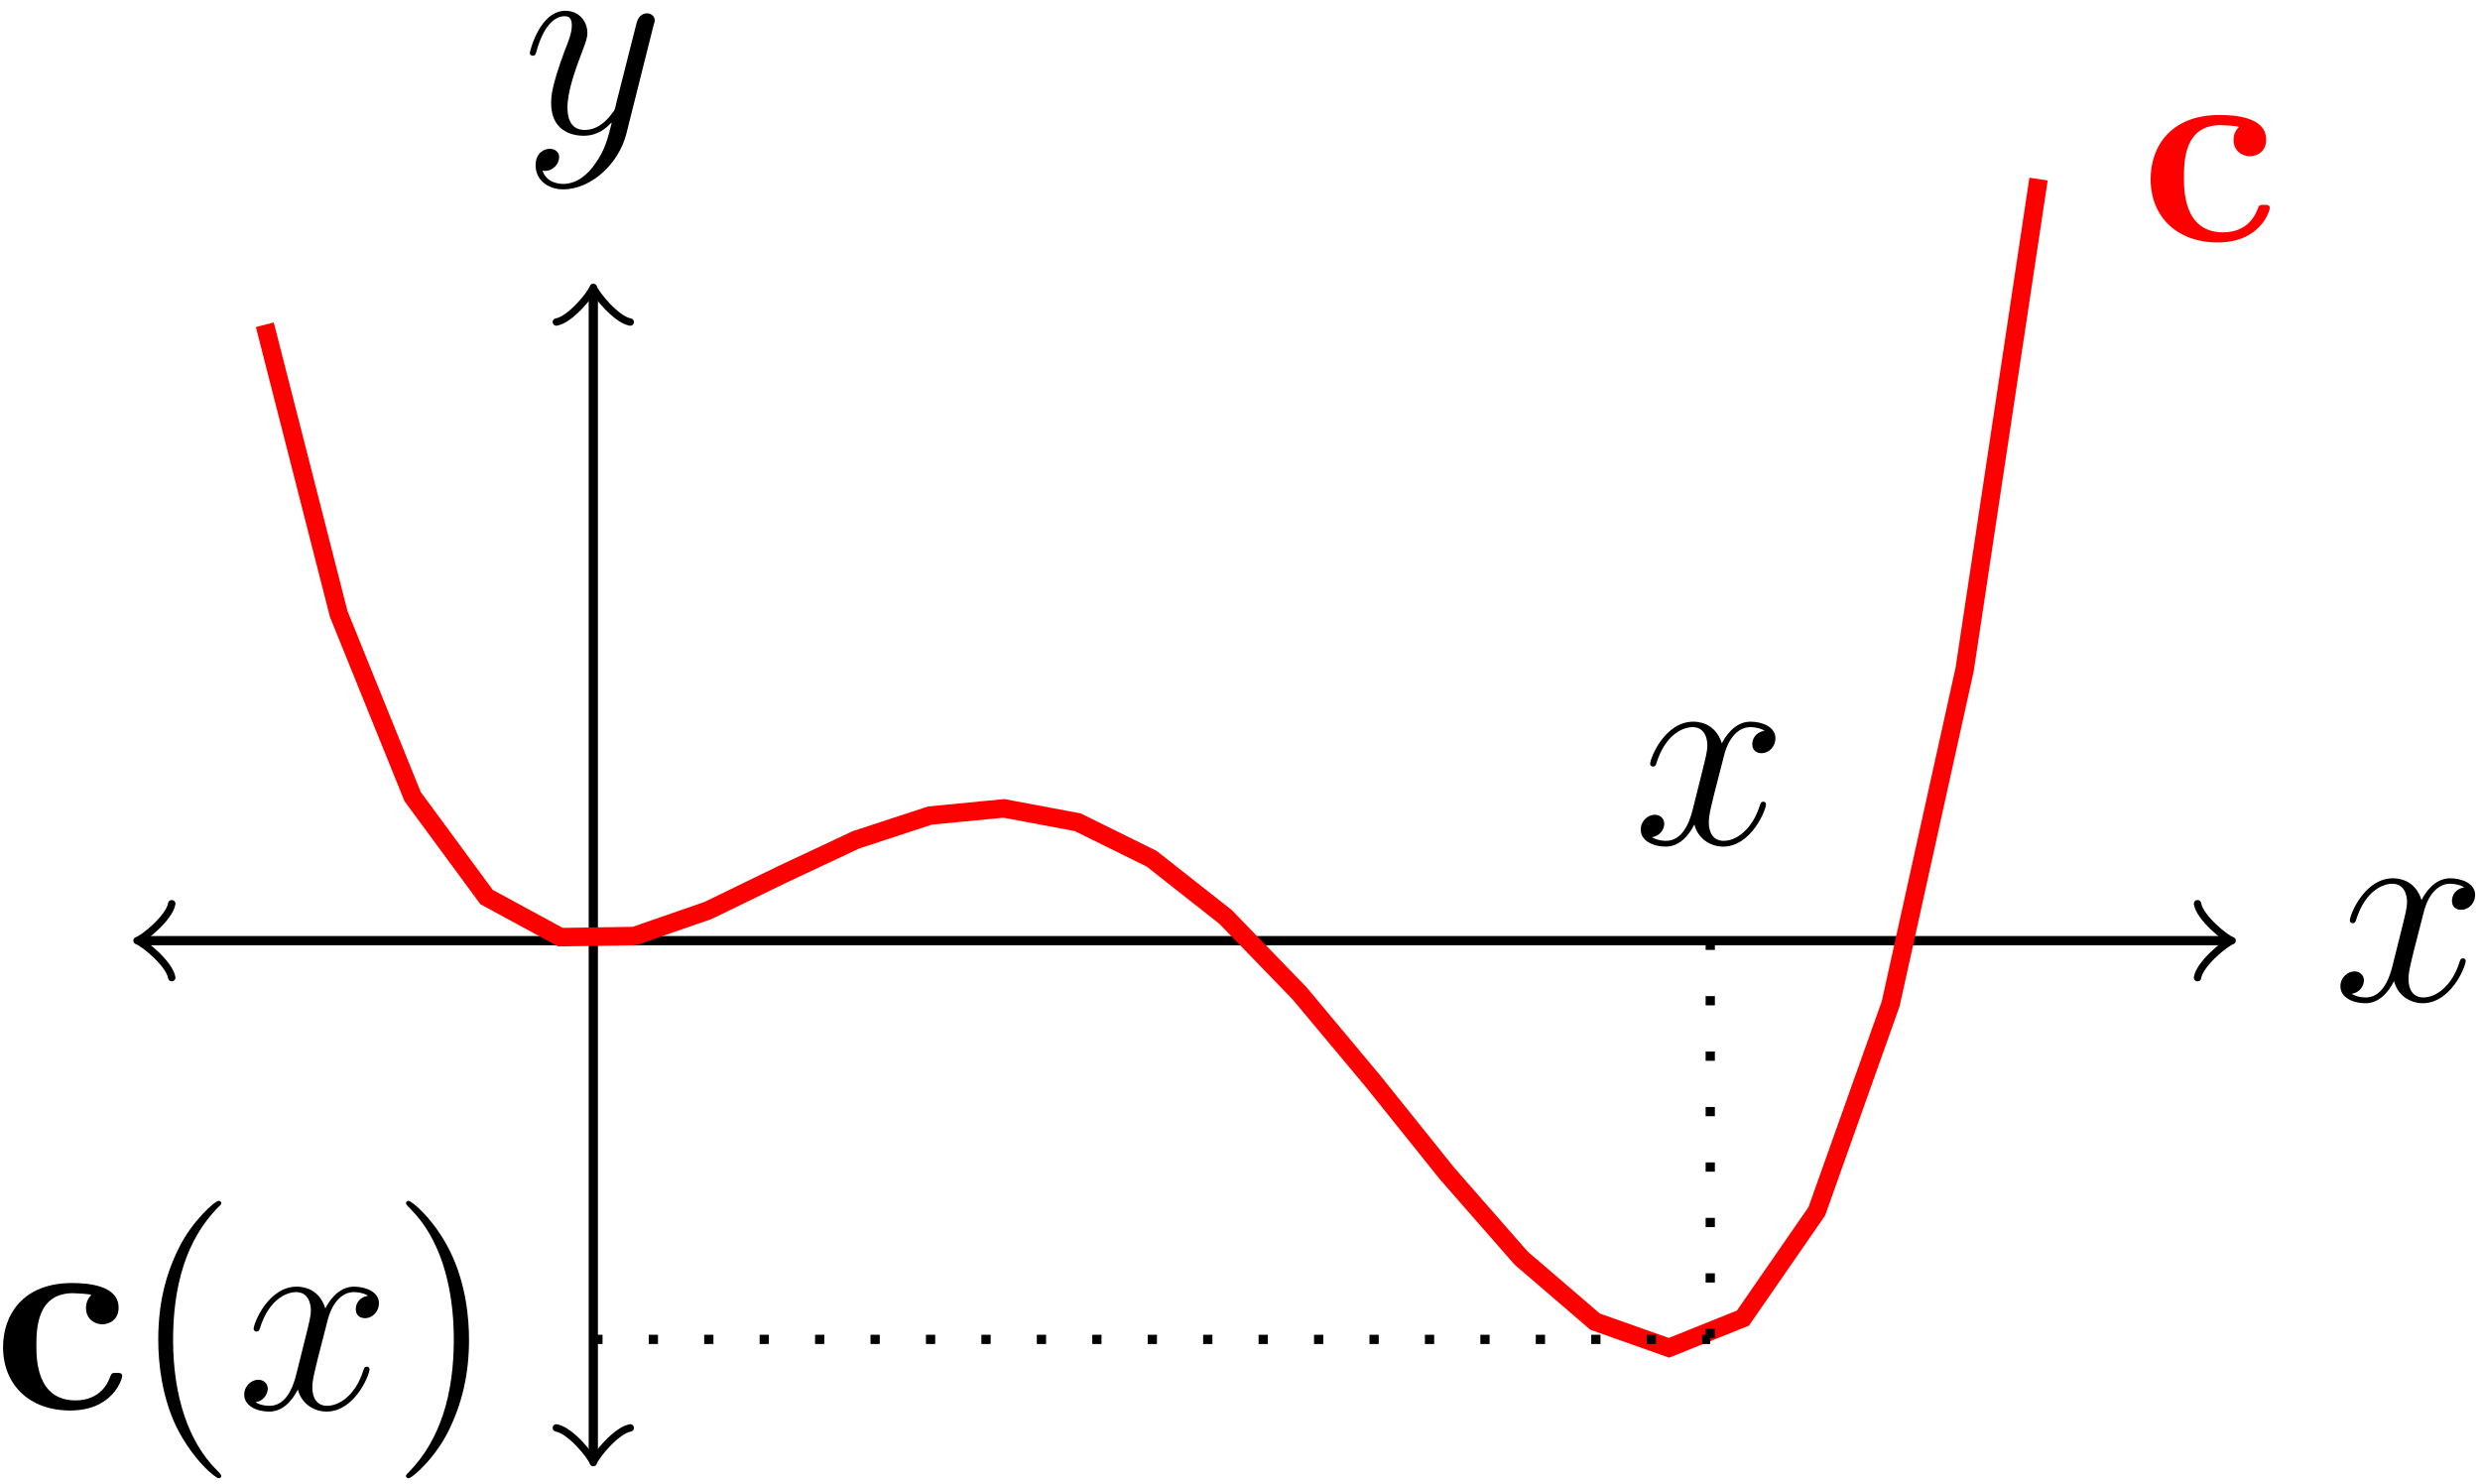
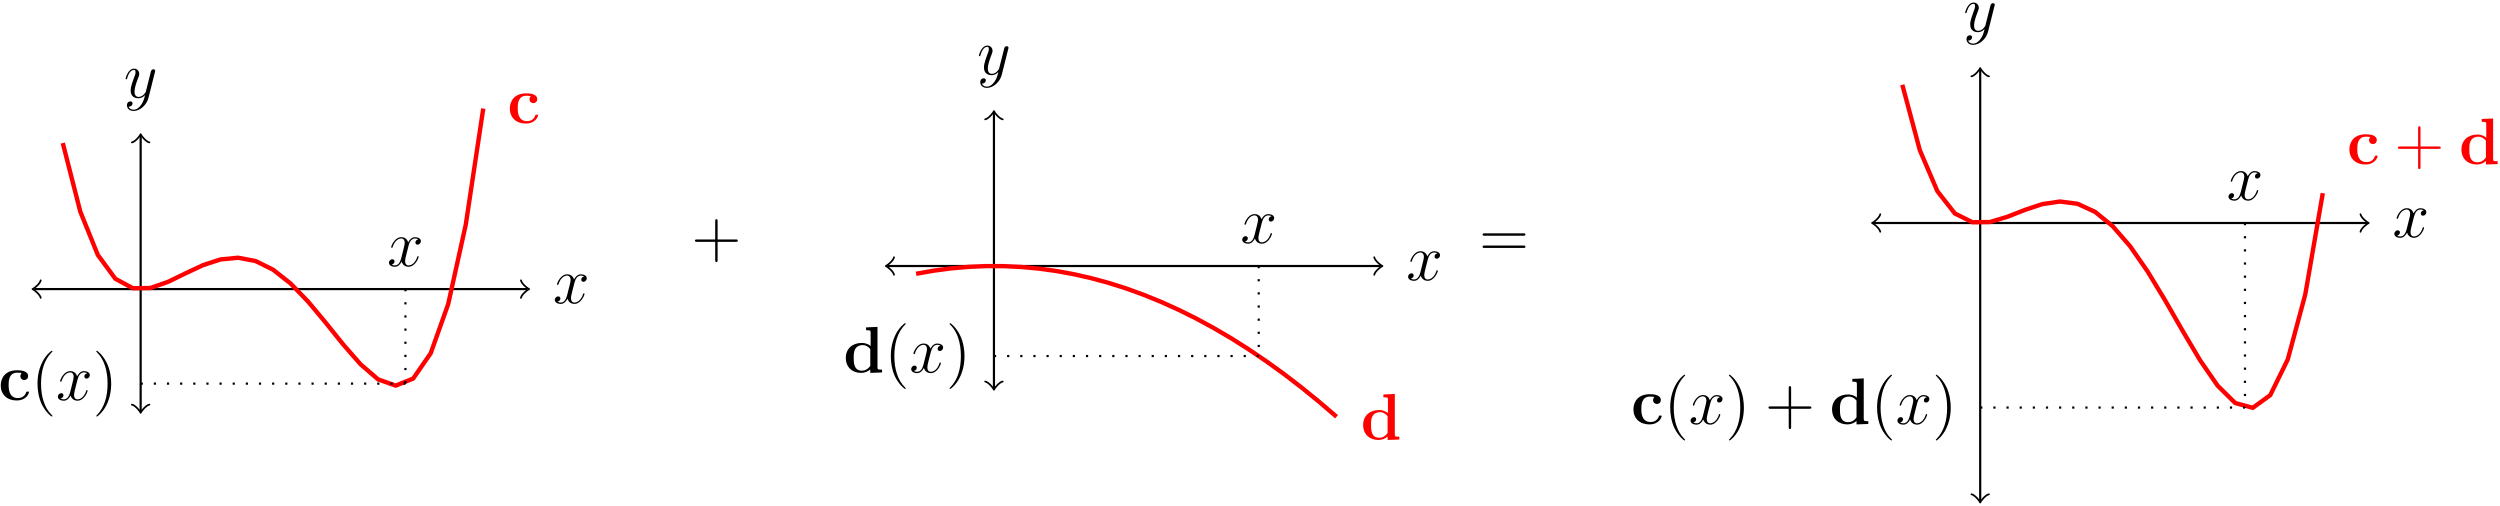
- <svg xmlns="http://www.w3.org/2000/svg" xmlns:xlink="http://www.w3.org/1999/xlink" width="107pt" height="64pt" viewBox="0 0 107 64" version="1.1">
+ <svg xmlns="http://www.w3.org/2000/svg" xmlns:xlink="http://www.w3.org/1999/xlink" width="455pt" height="92pt" viewBox="0 0 455 92" version="1.1">
  <defs>
    <g>
      <symbol overflow="visible" id="glyph0-0">
        <path style="stroke:none;" d="" />
      </symbol>
      <symbol overflow="visible" id="glyph0-1">
        <path style="stroke:none;" d="M 5.672 -4.875 C 5.281 -4.812 5.141 -4.516 5.141 -4.297 C 5.141 -4 5.359 -3.906 5.531 -3.906 C 5.891 -3.906 6.141 -4.219 6.141 -4.547 C 6.141 -5.047 5.562 -5.266 5.062 -5.266 C 4.344 -5.266 3.938 -4.547 3.828 -4.328 C 3.547 -5.219 2.812 -5.266 2.594 -5.266 C 1.375 -5.266 0.734 -3.703 0.734 -3.438 C 0.734 -3.391 0.781 -3.328 0.859 -3.328 C 0.953 -3.328 0.984 -3.406 1 -3.453 C 1.406 -4.781 2.219 -5.031 2.562 -5.031 C 3.094 -5.031 3.203 -4.531 3.203 -4.25 C 3.203 -3.984 3.125 -3.703 2.984 -3.125 L 2.578 -1.5 C 2.406 -0.781 2.062 -0.125 1.422 -0.125 C 1.359 -0.125 1.062 -0.125 0.812 -0.281 C 1.25 -0.359 1.344 -0.719 1.344 -0.859 C 1.344 -1.094 1.156 -1.25 0.938 -1.25 C 0.641 -1.25 0.328 -0.984 0.328 -0.609 C 0.328 -0.109 0.891 0.125 1.406 0.125 C 1.984 0.125 2.391 -0.328 2.641 -0.828 C 2.828 -0.125 3.438 0.125 3.875 0.125 C 5.094 0.125 5.734 -1.453 5.734 -1.703 C 5.734 -1.766 5.688 -1.812 5.625 -1.812 C 5.516 -1.812 5.5 -1.75 5.469 -1.656 C 5.141 -0.609 4.453 -0.125 3.906 -0.125 C 3.484 -0.125 3.266 -0.438 3.266 -0.922 C 3.266 -1.188 3.312 -1.375 3.5 -2.156 L 3.922 -3.797 C 4.094 -4.5 4.5 -5.031 5.062 -5.031 C 5.078 -5.031 5.422 -5.031 5.672 -4.875 Z M 5.672 -4.875 " />
      </symbol>
      <symbol overflow="visible" id="glyph0-2">
        <path style="stroke:none;" d="M 3.141 1.344 C 2.828 1.797 2.359 2.203 1.766 2.203 C 1.625 2.203 1.047 2.172 0.875 1.625 C 0.906 1.641 0.969 1.641 0.984 1.641 C 1.344 1.641 1.594 1.328 1.594 1.047 C 1.594 0.781 1.359 0.688 1.188 0.688 C 0.984 0.688 0.578 0.828 0.578 1.406 C 0.578 2.016 1.094 2.438 1.766 2.438 C 2.969 2.438 4.172 1.344 4.5 0.016 L 5.672 -4.656 C 5.688 -4.703 5.719 -4.781 5.719 -4.859 C 5.719 -5.031 5.562 -5.156 5.391 -5.156 C 5.281 -5.156 5.031 -5.109 4.938 -4.75 L 4.047 -1.234 C 4 -1.016 4 -0.984 3.891 -0.859 C 3.656 -0.531 3.266 -0.125 2.688 -0.125 C 2.016 -0.125 1.953 -0.781 1.953 -1.094 C 1.953 -1.781 2.281 -2.703 2.609 -3.562 C 2.734 -3.906 2.812 -4.078 2.812 -4.312 C 2.812 -4.812 2.453 -5.266 1.859 -5.266 C 0.766 -5.266 0.328 -3.531 0.328 -3.438 C 0.328 -3.391 0.375 -3.328 0.453 -3.328 C 0.562 -3.328 0.578 -3.375 0.625 -3.547 C 0.906 -4.547 1.359 -5.031 1.828 -5.031 C 1.938 -5.031 2.141 -5.031 2.141 -4.641 C 2.141 -4.328 2.016 -3.984 1.828 -3.531 C 1.25 -1.953 1.25 -1.562 1.25 -1.281 C 1.25 -0.141 2.062 0.125 2.656 0.125 C 3 0.125 3.438 0.016 3.844 -0.438 L 3.859 -0.422 C 3.688 0.281 3.562 0.75 3.141 1.344 Z M 3.141 1.344 " />
      </symbol>
      <symbol overflow="visible" id="glyph1-0">
        <path style="stroke:none;" d="" />
      </symbol>
      <symbol overflow="visible" id="glyph1-1">
        <path style="stroke:none;" d="M 5.594 -1.406 C 5.594 -1.547 5.469 -1.547 5.344 -1.547 C 5.156 -1.547 5.141 -1.531 5.078 -1.391 C 5 -1.156 4.672 -0.359 3.578 -0.359 C 1.891 -0.359 1.891 -2.172 1.891 -2.719 C 1.891 -3.422 1.906 -4.984 3.469 -4.984 C 3.547 -4.984 4.25 -4.953 4.25 -4.906 C 4.25 -4.891 4.25 -4.875 4.219 -4.859 C 4.188 -4.828 4.031 -4.656 4.031 -4.344 C 4.031 -3.844 4.438 -3.641 4.734 -3.641 C 4.984 -3.641 5.438 -3.797 5.438 -4.359 C 5.438 -5.344 4.062 -5.422 3.422 -5.422 C 1.297 -5.422 0.453 -4.031 0.453 -2.656 C 0.453 -1.031 1.594 0.078 3.344 0.078 C 5.219 0.078 5.594 -1.312 5.594 -1.406 Z M 5.594 -1.406 " />
      </symbol>
+       <symbol overflow="visible" id="glyph1-2">
+         <path style="stroke:none;" d="M 4.141 -8.203 L 4.141 -7.688 C 4.891 -7.688 4.969 -7.688 4.969 -7.219 L 4.969 -4.812 C 4.703 -5.031 4.188 -5.375 3.359 -5.375 C 1.656 -5.375 0.453 -4.328 0.453 -2.656 C 0.453 -0.938 1.641 0.078 3.234 0.078 C 3.891 0.078 4.453 -0.156 4.906 -0.547 L 4.906 0.078 L 7.047 0 L 7.047 -0.516 C 6.297 -0.516 6.219 -0.516 6.219 -0.984 L 6.219 -8.297 Z M 4.906 -1.203 C 4.406 -0.484 3.797 -0.328 3.375 -0.328 C 1.891 -0.328 1.891 -1.844 1.891 -2.625 C 1.891 -3.188 1.891 -3.797 2.156 -4.25 C 2.516 -4.906 3.234 -4.984 3.5 -4.984 C 4 -4.984 4.516 -4.766 4.906 -4.25 Z M 4.906 -1.203 " />
+       </symbol>
      <symbol overflow="visible" id="glyph2-0">
        <path style="stroke:none;" d="" />
      </symbol>
      <symbol overflow="visible" id="glyph2-1">
        <path style="stroke:none;" d="M 3.891 2.906 C 3.891 2.875 3.891 2.844 3.688 2.641 C 2.484 1.438 1.812 -0.531 1.812 -2.969 C 1.812 -5.297 2.375 -7.297 3.766 -8.703 C 3.891 -8.812 3.891 -8.828 3.891 -8.875 C 3.891 -8.938 3.828 -8.969 3.781 -8.969 C 3.625 -8.969 2.641 -8.109 2.062 -6.938 C 1.453 -5.719 1.172 -4.453 1.172 -2.969 C 1.172 -1.906 1.344 -0.484 1.953 0.781 C 2.672 2.219 3.641 3 3.781 3 C 3.828 3 3.891 2.969 3.891 2.906 Z M 3.891 2.906 " />
      </symbol>
      <symbol overflow="visible" id="glyph2-2">
        <path style="stroke:none;" d="M 3.375 -2.969 C 3.375 -3.891 3.25 -5.359 2.578 -6.75 C 1.875 -8.188 0.891 -8.969 0.766 -8.969 C 0.719 -8.969 0.656 -8.938 0.656 -8.875 C 0.656 -8.828 0.656 -8.812 0.859 -8.609 C 2.062 -7.406 2.719 -5.422 2.719 -2.984 C 2.719 -0.672 2.156 1.328 0.781 2.734 C 0.656 2.844 0.656 2.875 0.656 2.906 C 0.656 2.969 0.719 3 0.766 3 C 0.922 3 1.906 2.141 2.484 0.969 C 3.094 -0.25 3.375 -1.547 3.375 -2.969 Z M 3.375 -2.969 " />
      </symbol>
+       <symbol overflow="visible" id="glyph2-3">
+         <path style="stroke:none;" d="M 4.766 -2.766 L 8.062 -2.766 C 8.234 -2.766 8.453 -2.766 8.453 -2.969 C 8.453 -3.203 8.25 -3.203 8.062 -3.203 L 4.766 -3.203 L 4.766 -6.5 C 4.766 -6.672 4.766 -6.891 4.547 -6.891 C 4.328 -6.891 4.328 -6.688 4.328 -6.5 L 4.328 -3.203 L 1.031 -3.203 C 0.859 -3.203 0.641 -3.203 0.641 -2.984 C 0.641 -2.766 0.844 -2.766 1.031 -2.766 L 4.328 -2.766 L 4.328 0.531 C 4.328 0.703 4.328 0.922 4.547 0.922 C 4.766 0.922 4.766 0.719 4.766 0.531 Z M 4.766 -2.766 " />
+       </symbol>
+       <symbol overflow="visible" id="glyph3-0">
+         <path style="stroke:none;" d="" />
+       </symbol>
+       <symbol overflow="visible" id="glyph3-1">
+         <path style="stroke:none;" d="M 8.453 -2.969 C 8.453 -3.203 8.25 -3.203 8.062 -3.203 L 4.766 -3.203 L 4.766 -6.5 C 4.766 -6.672 4.766 -6.891 4.547 -6.891 C 4.328 -6.891 4.328 -6.688 4.328 -6.5 L 4.328 -3.203 L 1.031 -3.203 C 0.859 -3.203 0.641 -3.203 0.641 -2.984 C 0.641 -2.766 0.844 -2.766 1.031 -2.766 L 4.328 -2.766 L 4.328 0.531 C 4.328 0.703 4.328 0.922 4.547 0.922 C 4.766 0.922 4.766 0.719 4.766 0.531 L 4.766 -2.766 L 8.062 -2.766 C 8.234 -2.766 8.453 -2.766 8.453 -2.969 Z M 8.453 -2.969 " />
+       </symbol>
+       <symbol overflow="visible" id="glyph3-2">
+         <path style="stroke:none;" d="M 8.453 -4.094 C 8.453 -4.312 8.25 -4.312 8.062 -4.312 L 1.031 -4.312 C 0.859 -4.312 0.641 -4.312 0.641 -4.094 C 0.641 -3.875 0.844 -3.875 1.031 -3.875 L 8.062 -3.875 C 8.234 -3.875 8.453 -3.875 8.453 -4.094 Z M 8.453 -1.859 C 8.453 -2.094 8.25 -2.094 8.062 -2.094 L 1.031 -2.094 C 0.859 -2.094 0.641 -2.094 0.641 -1.875 C 0.641 -1.656 0.844 -1.656 1.031 -1.656 L 8.062 -1.656 C 8.234 -1.656 8.453 -1.656 8.453 -1.859 Z M 8.453 -1.859 " />
+       </symbol>
    </g>
  </defs>
  <g id="surface1">
-     <path style="fill:none;stroke-width:0.399;stroke-linecap:butt;stroke-linejoin:miter;stroke:rgb(0%,0%,0%);stroke-opacity:1;stroke-miterlimit:10;" d="M -19.383 0.001 L 70.41 0.001 " transform="matrix(1,0,0,-1,25.598,40.587)" />
-     <path style="fill:none;stroke-width:0.319;stroke-linecap:round;stroke-linejoin:round;stroke:rgb(0%,0%,0%);stroke-opacity:1;stroke-miterlimit:10;" d="M -1.197 1.593 C -1.095 0.995 -0.001 0.101 0.3 -0.001 C -0.001 -0.099 -1.095 -0.997 -1.197 -1.595 " transform="matrix(-1,0,0,1,6.21362,40.587)" />
-     <path style="fill:none;stroke-width:0.319;stroke-linecap:round;stroke-linejoin:round;stroke:rgb(0%,0%,0%);stroke-opacity:1;stroke-miterlimit:10;" d="M -1.194 1.595 C -1.097 0.997 0.001 0.099 0.298 0.001 C 0.001 -0.101 -1.097 -0.995 -1.194 -1.593 " transform="matrix(1,0,0,-1,96.00674,40.587)" />
+     <path style="fill:none;stroke-width:0.399;stroke-linecap:butt;stroke-linejoin:miter;stroke:rgb(0%,0%,0%);stroke-opacity:1;stroke-miterlimit:10;" d="M -19.383 0.002 L 70.41 0.002 " transform="matrix(1,0,0,-1,25.598,52.615)" />
+     <path style="fill:none;stroke-width:0.319;stroke-linecap:round;stroke-linejoin:round;stroke:rgb(0%,0%,0%);stroke-opacity:1;stroke-miterlimit:10;" d="M -1.197 1.596 C -1.095 0.994 -0.001 0.1 0.3 -0.002 C -0.001 -0.099 -1.095 -0.998 -1.197 -1.595 " transform="matrix(-1,0,0,1,6.21362,52.615)" />
+     <path style="fill:none;stroke-width:0.319;stroke-linecap:round;stroke-linejoin:round;stroke:rgb(0%,0%,0%);stroke-opacity:1;stroke-miterlimit:10;" d="M -1.194 1.595 C -1.097 0.998 0.001 0.099 0.298 0.002 C 0.001 -0.1 -1.097 -0.994 -1.194 -1.596 " transform="matrix(1,0,0,-1,96.00674,52.615)" />
    <g style="fill:rgb(0%,0%,0%);fill-opacity:1;">
-       <use xlink:href="#glyph0-1" x="100.649" y="43.161" />
+       <use xlink:href="#glyph0-1" x="100.649" y="55.189" />
    </g>
-     <path style="fill:none;stroke-width:0.399;stroke-linecap:butt;stroke-linejoin:miter;stroke:rgb(0%,0%,0%);stroke-opacity:1;stroke-miterlimit:10;" d="M -0 -22.218 L -0 27.888 " transform="matrix(1,0,0,-1,25.598,40.587)" />
-     <path style="fill:none;stroke-width:0.319;stroke-linecap:round;stroke-linejoin:round;stroke:rgb(0%,0%,0%);stroke-opacity:1;stroke-miterlimit:10;" d="M -1.197 1.593 C -1.095 0.996 -0.002 0.101 0.299 -0 C -0.002 -0.098 -1.095 -0.996 -1.197 -1.594 " transform="matrix(0,1,1,0,25.598,62.80624)" />
-     <path style="fill:none;stroke-width:0.319;stroke-linecap:round;stroke-linejoin:round;stroke:rgb(0%,0%,0%);stroke-opacity:1;stroke-miterlimit:10;" d="M -1.196 1.594 C -1.094 0.996 -0.001 0.098 0.3 0 C -0.001 -0.101 -1.094 -0.996 -1.196 -1.593 " transform="matrix(0,-1,-1,0,25.598,12.69848)" />
+     <path style="fill:none;stroke-width:0.399;stroke-linecap:butt;stroke-linejoin:miter;stroke:rgb(0%,0%,0%);stroke-opacity:1;stroke-miterlimit:10;" d="M -0 -22.221 L -0 27.888 " transform="matrix(1,0,0,-1,25.598,52.615)" />
+     <path style="fill:none;stroke-width:0.319;stroke-linecap:round;stroke-linejoin:round;stroke:rgb(0%,0%,0%);stroke-opacity:1;stroke-miterlimit:10;" d="M -1.194 1.593 C -1.096 0.996 0.002 0.101 0.299 -0 C 0.002 -0.098 -1.096 -0.996 -1.194 -1.594 " transform="matrix(0,1,1,0,25.598,74.83424)" />
+     <path style="fill:none;stroke-width:0.319;stroke-linecap:round;stroke-linejoin:round;stroke:rgb(0%,0%,0%);stroke-opacity:1;stroke-miterlimit:10;" d="M -1.195 1.594 C -1.098 0.996 -0 0.098 0.301 0 C -0 -0.101 -1.098 -0.996 -1.195 -1.593 " transform="matrix(0,-1,-1,0,25.598,24.72648)" />
    <g style="fill:rgb(0%,0%,0%);fill-opacity:1;">
-       <use xlink:href="#glyph0-2" x="22.53" y="5.732" />
+       <use xlink:href="#glyph0-2" x="22.53" y="17.76" />
    </g>
-     <path style="fill:none;stroke-width:0.797;stroke-linecap:butt;stroke-linejoin:miter;stroke:rgb(100%,0%,0%);stroke-opacity:1;stroke-miterlimit:10;" d="M -14.172 26.575 L -10.985 14.099 L -7.797 6.22 L -4.606 1.884 L -1.418 0.153 L 1.769 0.2 L 4.957 1.306 L 8.148 2.857 L 11.336 4.353 L 14.523 5.399 L 17.715 5.708 L 20.902 5.11 L 24.09 3.536 L 27.281 1.024 L 30.468 -2.268 L 33.656 -6.081 L 36.843 -10.054 L 40.035 -13.698 L 43.222 -16.436 L 46.41 -17.565 L 49.601 -16.284 L 52.789 -11.675 L 55.976 -2.722 L 59.168 11.708 L 62.355 32.86 " transform="matrix(1,0,0,-1,25.598,40.587)" />
+     <path style="fill:none;stroke-width:0.797;stroke-linecap:butt;stroke-linejoin:miter;stroke:rgb(100%,0%,0%);stroke-opacity:1;stroke-miterlimit:10;" d="M -14.172 26.576 L -10.985 14.099 L -7.797 6.22 L -4.606 1.881 L -1.418 0.154 L 1.769 0.201 L 4.957 1.306 L 8.148 2.857 L 11.336 4.353 L 14.523 5.396 L 17.715 5.709 L 20.902 5.111 L 24.09 3.537 L 27.281 1.025 L 30.468 -2.268 L 33.656 -6.084 L 36.843 -10.053 L 40.035 -13.697 L 43.222 -16.436 L 46.41 -17.565 L 49.601 -16.283 L 52.789 -11.678 L 55.976 -2.721 L 59.168 11.709 L 62.355 32.861 " transform="matrix(1,0,0,-1,25.598,52.615)" />
    <g style="fill:rgb(100%,0%,0%);fill-opacity:1;">
-       <use xlink:href="#glyph1-1" x="92.336" y="10.383" />
+       <use xlink:href="#glyph1-1" x="92.336" y="22.411" />
    </g>
-     <path style="fill:none;stroke-width:0.399;stroke-linecap:butt;stroke-linejoin:miter;stroke:rgb(0%,0%,0%);stroke-opacity:1;stroke-dasharray:0.399,1.993;stroke-miterlimit:10;" d="M 48.191 0.001 L 48.191 -17.202 " transform="matrix(1,0,0,-1,25.598,40.587)" />
+     <path style="fill:none;stroke-width:0.399;stroke-linecap:butt;stroke-linejoin:miter;stroke:rgb(0%,0%,0%);stroke-opacity:1;stroke-dasharray:0.399,1.993;stroke-miterlimit:10;" d="M 48.191 0.002 L 48.191 -17.205 " transform="matrix(1,0,0,-1,25.598,52.615)" />
    <g style="fill:rgb(0%,0%,0%);fill-opacity:1;">
-       <use xlink:href="#glyph0-1" x="70.461" y="36.403" />
+       <use xlink:href="#glyph0-1" x="70.461" y="48.431" />
    </g>
-     <path style="fill:none;stroke-width:0.399;stroke-linecap:butt;stroke-linejoin:miter;stroke:rgb(0%,0%,0%);stroke-opacity:1;stroke-dasharray:0.399,1.993;stroke-miterlimit:10;" d="M -0 -17.202 L 48.191 -17.202 " transform="matrix(1,0,0,-1,25.598,40.587)" />
+     <path style="fill:none;stroke-width:0.399;stroke-linecap:butt;stroke-linejoin:miter;stroke:rgb(0%,0%,0%);stroke-opacity:1;stroke-dasharray:0.399,1.993;stroke-miterlimit:10;" d="M -0 -17.205 L 48.191 -17.205 " transform="matrix(1,0,0,-1,25.598,52.615)" />
    <g style="fill:rgb(0%,0%,0%);fill-opacity:1;">
-       <use xlink:href="#glyph1-1" x="-0.321" y="60.78" />
+       <use xlink:href="#glyph1-1" x="-0.321" y="72.808" />
    </g>
    <g style="fill:rgb(0%,0%,0%);fill-opacity:1;">
-       <use xlink:href="#glyph2-1" x="5.656" y="60.78" />
+       <use xlink:href="#glyph2-1" x="5.656" y="72.808" />
    </g>
    <g style="fill:rgb(0%,0%,0%);fill-opacity:1;">
-       <use xlink:href="#glyph0-1" x="10.209" y="60.78" />
+       <use xlink:href="#glyph0-1" x="10.209" y="72.808" />
    </g>
    <g style="fill:rgb(0%,0%,0%);fill-opacity:1;">
-       <use xlink:href="#glyph2-2" x="16.861" y="60.78" />
+       <use xlink:href="#glyph2-2" x="16.861" y="72.808" />
+     </g>
+     <g style="fill:rgb(0%,0%,0%);fill-opacity:1;">
+       <use xlink:href="#glyph3-1" x="125.838" y="46.781" />
+     </g>
+     <path style="fill:none;stroke-width:0.399;stroke-linecap:butt;stroke-linejoin:miter;stroke:rgb(0%,0%,0%);stroke-opacity:1;stroke-miterlimit:10;" d="M -19.386 0.001 L 70.411 0.001 " transform="matrix(1,0,0,-1,180.898,48.415)" />
+     <path style="fill:none;stroke-width:0.319;stroke-linecap:round;stroke-linejoin:round;stroke:rgb(0%,0%,0%);stroke-opacity:1;stroke-miterlimit:10;" d="M -1.197 1.593 C -1.096 0.995 0.002 0.101 0.299 -0.001 C 0.002 -0.099 -1.096 -0.997 -1.197 -1.595 " transform="matrix(-1,0,0,1,161.5136,48.415)" />
+     <path style="fill:none;stroke-width:0.319;stroke-linecap:round;stroke-linejoin:round;stroke:rgb(0%,0%,0%);stroke-opacity:1;stroke-miterlimit:10;" d="M -1.197 1.595 C -1.096 0.997 0.002 0.099 0.299 0.001 C 0.002 -0.101 -1.096 -0.995 -1.197 -1.593 " transform="matrix(1,0,0,-1,251.3067,48.415)" />
+     <g style="fill:rgb(0%,0%,0%);fill-opacity:1;">
+       <use xlink:href="#glyph0-1" x="255.949" y="50.989" />
+     </g>
+     <path style="fill:none;stroke-width:0.399;stroke-linecap:butt;stroke-linejoin:miter;stroke:rgb(0%,0%,0%);stroke-opacity:1;stroke-miterlimit:10;" d="M 0 -22.218 L 0 27.888 " transform="matrix(1,0,0,-1,180.898,48.415)" />
+     <path style="fill:none;stroke-width:0.319;stroke-linecap:round;stroke-linejoin:round;stroke:rgb(0%,0%,0%);stroke-opacity:1;stroke-miterlimit:10;" d="M -1.197 1.594 C -1.095 0.997 -0.001 0.098 0.299 0 C -0.001 -0.101 -1.095 -0.996 -1.197 -1.593 " transform="matrix(0,1,1,0,180.898,70.63424)" />
+     <path style="fill:none;stroke-width:0.319;stroke-linecap:round;stroke-linejoin:round;stroke:rgb(0%,0%,0%);stroke-opacity:1;stroke-miterlimit:10;" d="M -1.196 1.593 C -1.095 0.996 -0.001 0.101 0.3 -0 C -0.001 -0.098 -1.095 -0.997 -1.196 -1.594 " transform="matrix(0,-1,-1,0,180.898,20.52648)" />
+     <g style="fill:rgb(0%,0%,0%);fill-opacity:1;">
+       <use xlink:href="#glyph0-2" x="177.83" y="13.56" />
+     </g>
+     <path style="fill:none;stroke-width:0.797;stroke-linecap:butt;stroke-linejoin:miter;stroke:rgb(100%,0%,0%);stroke-opacity:1;stroke-miterlimit:10;" d="M -14.171 -1.417 L -10.984 -0.851 L -7.796 -0.429 L -4.609 -0.151 L -1.418 -0.015 L 1.77 -0.022 L 4.957 -0.175 L 8.149 -0.468 L 11.336 -0.905 L 14.524 -1.487 L 17.711 -2.214 L 20.903 -3.081 L 24.09 -4.093 L 27.278 -5.249 L 30.469 -6.55 L 33.657 -7.991 L 36.844 -9.577 L 40.036 -11.308 L 43.223 -13.179 L 46.411 -15.198 L 49.598 -17.358 L 52.789 -19.659 L 55.977 -22.108 L 59.164 -24.698 L 62.356 -27.433 " transform="matrix(1,0,0,-1,180.898,48.415)" />
+     <g style="fill:rgb(100%,0%,0%);fill-opacity:1;">
+       <use xlink:href="#glyph1-2" x="247.636" y="79.997" />
+     </g>
+     <path style="fill:none;stroke-width:0.399;stroke-linecap:butt;stroke-linejoin:miter;stroke:rgb(0%,0%,0%);stroke-opacity:1;stroke-dasharray:0.399,1.993;stroke-miterlimit:10;" d="M 48.188 0.001 L 48.188 -16.386 " transform="matrix(1,0,0,-1,180.898,48.415)" />
+     <g style="fill:rgb(0%,0%,0%);fill-opacity:1;">
+       <use xlink:href="#glyph0-1" x="225.761" y="44.231" />
+     </g>
+     <path style="fill:none;stroke-width:0.399;stroke-linecap:butt;stroke-linejoin:miter;stroke:rgb(0%,0%,0%);stroke-opacity:1;stroke-dasharray:0.399,1.993;stroke-miterlimit:10;" d="M 0 -16.386 L 48.188 -16.386 " transform="matrix(1,0,0,-1,180.898,48.415)" />
+     <g style="fill:rgb(0%,0%,0%);fill-opacity:1;">
+       <use xlink:href="#glyph1-2" x="153.485" y="67.788" />
+     </g>
+     <g style="fill:rgb(0%,0%,0%);fill-opacity:1;">
+       <use xlink:href="#glyph2-1" x="160.957" y="67.788" />
+     </g>
+     <g style="fill:rgb(0%,0%,0%);fill-opacity:1;">
+       <use xlink:href="#glyph0-1" x="165.51" y="67.788" />
+     </g>
+     <g style="fill:rgb(0%,0%,0%);fill-opacity:1;">
+       <use xlink:href="#glyph2-2" x="172.162" y="67.788" />
+     </g>
+     <g style="fill:rgb(0%,0%,0%);fill-opacity:1;">
+       <use xlink:href="#glyph3-2" x="269.183" y="46.781" />
+     </g>
+     <path style="fill:none;stroke-width:0.399;stroke-linecap:butt;stroke-linejoin:miter;stroke:rgb(0%,0%,0%);stroke-opacity:1;stroke-miterlimit:10;" d="M -19.384 0.001 L 70.409 0.001 " transform="matrix(1,0,0,-1,360.396,40.587)" />
+     <path style="fill:none;stroke-width:0.319;stroke-linecap:round;stroke-linejoin:round;stroke:rgb(0%,0%,0%);stroke-opacity:1;stroke-miterlimit:10;" d="M -1.195 1.593 C -1.098 0.995 -0 0.101 0.301 -0.001 C -0 -0.099 -1.098 -0.997 -1.195 -1.595 " transform="matrix(-1,0,0,1,341.0116,40.587)" />
+     <path style="fill:none;stroke-width:0.319;stroke-linecap:round;stroke-linejoin:round;stroke:rgb(0%,0%,0%);stroke-opacity:1;stroke-miterlimit:10;" d="M -1.195 1.595 C -1.098 0.997 -0 0.099 0.301 0.001 C -0 -0.101 -1.098 -0.995 -1.195 -1.593 " transform="matrix(1,0,0,-1,430.8047,40.587)" />
+     <g style="fill:rgb(0%,0%,0%);fill-opacity:1;">
+       <use xlink:href="#glyph0-1" x="435.447" y="43.161" />
+     </g>
+     <path style="fill:none;stroke-width:0.399;stroke-linecap:butt;stroke-linejoin:miter;stroke:rgb(0%,0%,0%);stroke-opacity:1;stroke-miterlimit:10;" d="M -0.001 -50.565 L -0.001 27.888 " transform="matrix(1,0,0,-1,360.396,40.587)" />
+     <path style="fill:none;stroke-width:0.319;stroke-linecap:round;stroke-linejoin:round;stroke:rgb(0%,0%,0%);stroke-opacity:1;stroke-miterlimit:10;" d="M -1.196 1.592 C -1.094 0.995 -0.001 0.1 0.3 -0.001 C -0.001 -0.099 -1.094 -0.998 -1.196 -1.595 " transform="matrix(0,1,1,0,360.396,91.15304)" />
+     <path style="fill:none;stroke-width:0.319;stroke-linecap:round;stroke-linejoin:round;stroke:rgb(0%,0%,0%);stroke-opacity:1;stroke-miterlimit:10;" d="M -1.196 1.595 C -1.094 0.998 -0.001 0.099 0.3 0.001 C -0.001 -0.1 -1.094 -0.995 -1.196 -1.592 " transform="matrix(0,-1,-1,0,360.396,12.69848)" />
+     <g style="fill:rgb(0%,0%,0%);fill-opacity:1;">
+       <use xlink:href="#glyph0-2" x="357.328" y="5.732" />
+     </g>
+     <path style="fill:none;stroke-width:0.797;stroke-linecap:butt;stroke-linejoin:miter;stroke:rgb(100%,0%,0%);stroke-opacity:1;stroke-miterlimit:10;" d="M -14.173 25.157 L -10.986 13.247 L -7.794 5.79 L -4.607 1.732 L -1.419 0.138 L 1.768 0.177 L 4.959 1.134 L 8.147 2.388 L 11.334 3.446 L 14.526 3.911 L 17.713 3.497 L 20.901 2.028 L 24.092 -0.558 L 27.28 -4.226 L 30.467 -8.815 L 33.655 -14.073 L 36.846 -19.632 L 40.034 -25.007 L 43.221 -29.616 L 46.413 -32.761 L 49.6 -33.64 L 52.788 -31.335 L 55.979 -24.827 L 59.166 -12.987 L 62.354 5.431 " transform="matrix(1,0,0,-1,360.396,40.587)" />
+     <g style="fill:rgb(100%,0%,0%);fill-opacity:1;">
+       <use xlink:href="#glyph1-1" x="427.134" y="29.861" />
+     </g>
+     <g style="fill:rgb(100%,0%,0%);fill-opacity:1;">
+       <use xlink:href="#glyph2-3" x="435.768" y="29.861" />
+     </g>
+     <g style="fill:rgb(100%,0%,0%);fill-opacity:1;">
+       <use xlink:href="#glyph1-2" x="447.53" y="29.861" />
+     </g>
+     <path style="fill:none;stroke-width:0.399;stroke-linecap:butt;stroke-linejoin:miter;stroke:rgb(0%,0%,0%);stroke-opacity:1;stroke-dasharray:0.399,1.993;stroke-miterlimit:10;" d="M 48.19 0.001 L 48.19 -33.589 " transform="matrix(1,0,0,-1,360.396,40.587)" />
+     <g style="fill:rgb(0%,0%,0%);fill-opacity:1;">
+       <use xlink:href="#glyph0-1" x="405.259" y="36.403" />
+     </g>
+     <path style="fill:none;stroke-width:0.399;stroke-linecap:butt;stroke-linejoin:miter;stroke:rgb(0%,0%,0%);stroke-opacity:1;stroke-dasharray:0.399,1.993;stroke-miterlimit:10;" d="M -0.001 -33.589 L 48.19 -33.589 " transform="matrix(1,0,0,-1,360.396,40.587)" />
+     <g style="fill:rgb(0%,0%,0%);fill-opacity:1;">
+       <use xlink:href="#glyph1-1" x="296.83" y="77.164" />
+     </g>
+     <g style="fill:rgb(0%,0%,0%);fill-opacity:1;">
+       <use xlink:href="#glyph2-1" x="302.808" y="77.164" />
+     </g>
+     <g style="fill:rgb(0%,0%,0%);fill-opacity:1;">
+       <use xlink:href="#glyph0-1" x="307.36" y="77.164" />
+     </g>
+     <g style="fill:rgb(0%,0%,0%);fill-opacity:1;">
+       <use xlink:href="#glyph2-2" x="314.012" y="77.164" />
+     </g>
+     <g style="fill:rgb(0%,0%,0%);fill-opacity:1;">
+       <use xlink:href="#glyph2-3" x="321.219" y="77.164" />
+     </g>
+     <g style="fill:rgb(0%,0%,0%);fill-opacity:1;">
+       <use xlink:href="#glyph1-2" x="332.982" y="77.164" />
+     </g>
+     <g style="fill:rgb(0%,0%,0%);fill-opacity:1;">
+       <use xlink:href="#glyph2-1" x="340.454" y="77.164" />
+     </g>
+     <g style="fill:rgb(0%,0%,0%);fill-opacity:1;">
+       <use xlink:href="#glyph0-1" x="345.007" y="77.164" />
+     </g>
+     <g style="fill:rgb(0%,0%,0%);fill-opacity:1;">
+       <use xlink:href="#glyph2-2" x="351.659" y="77.164" />
    </g>
  </g>
</svg>
